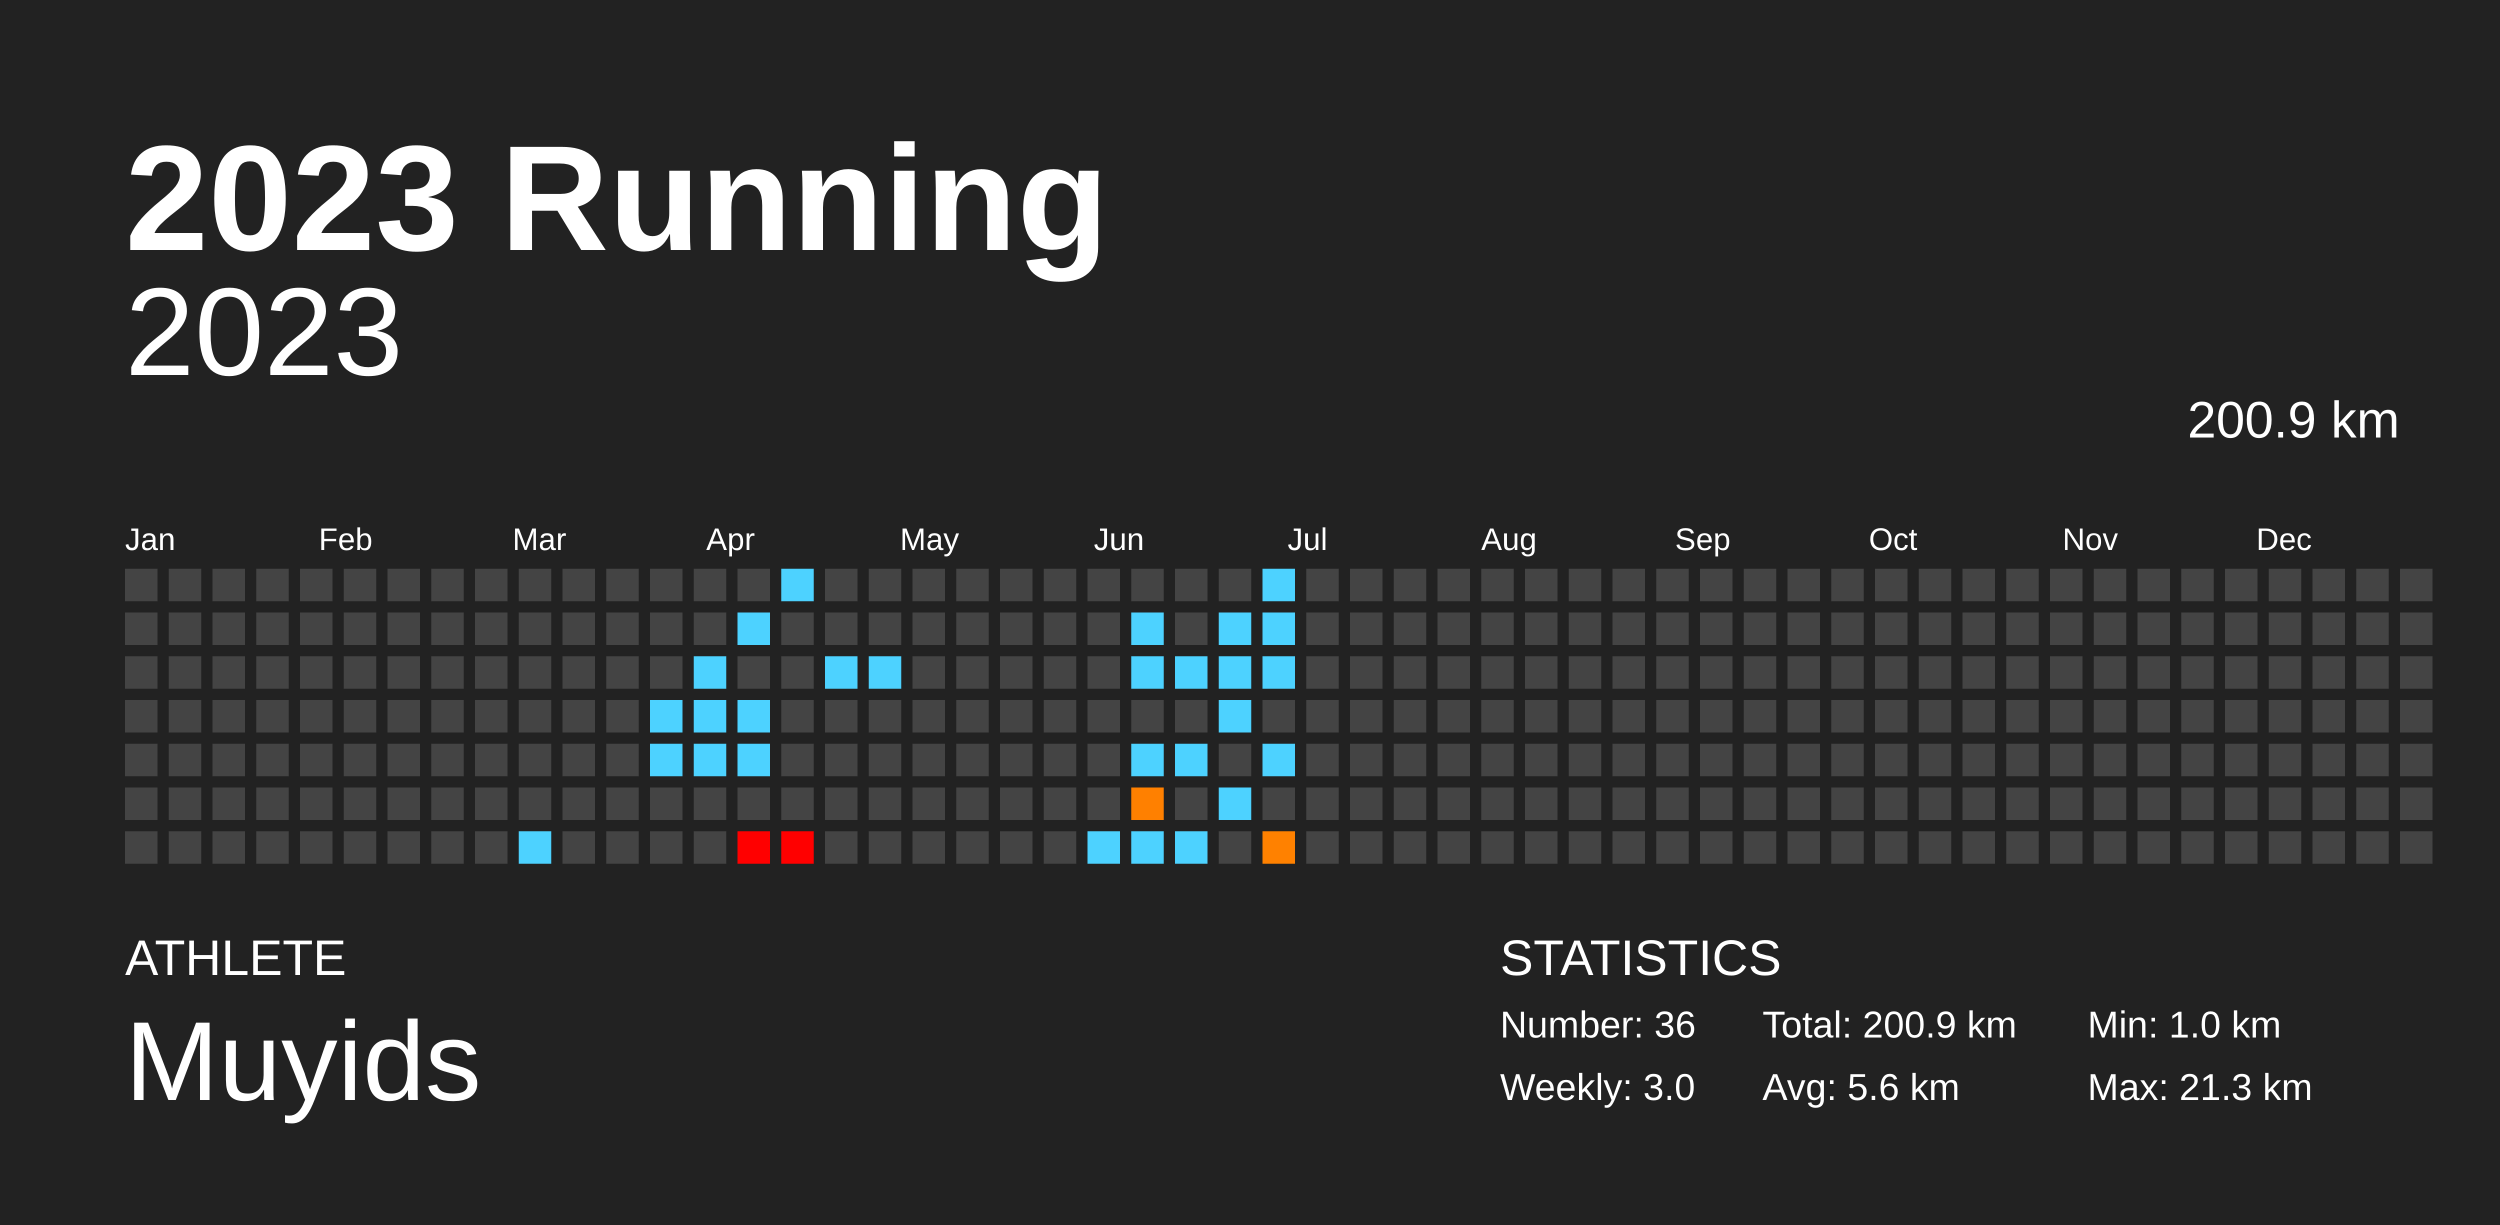
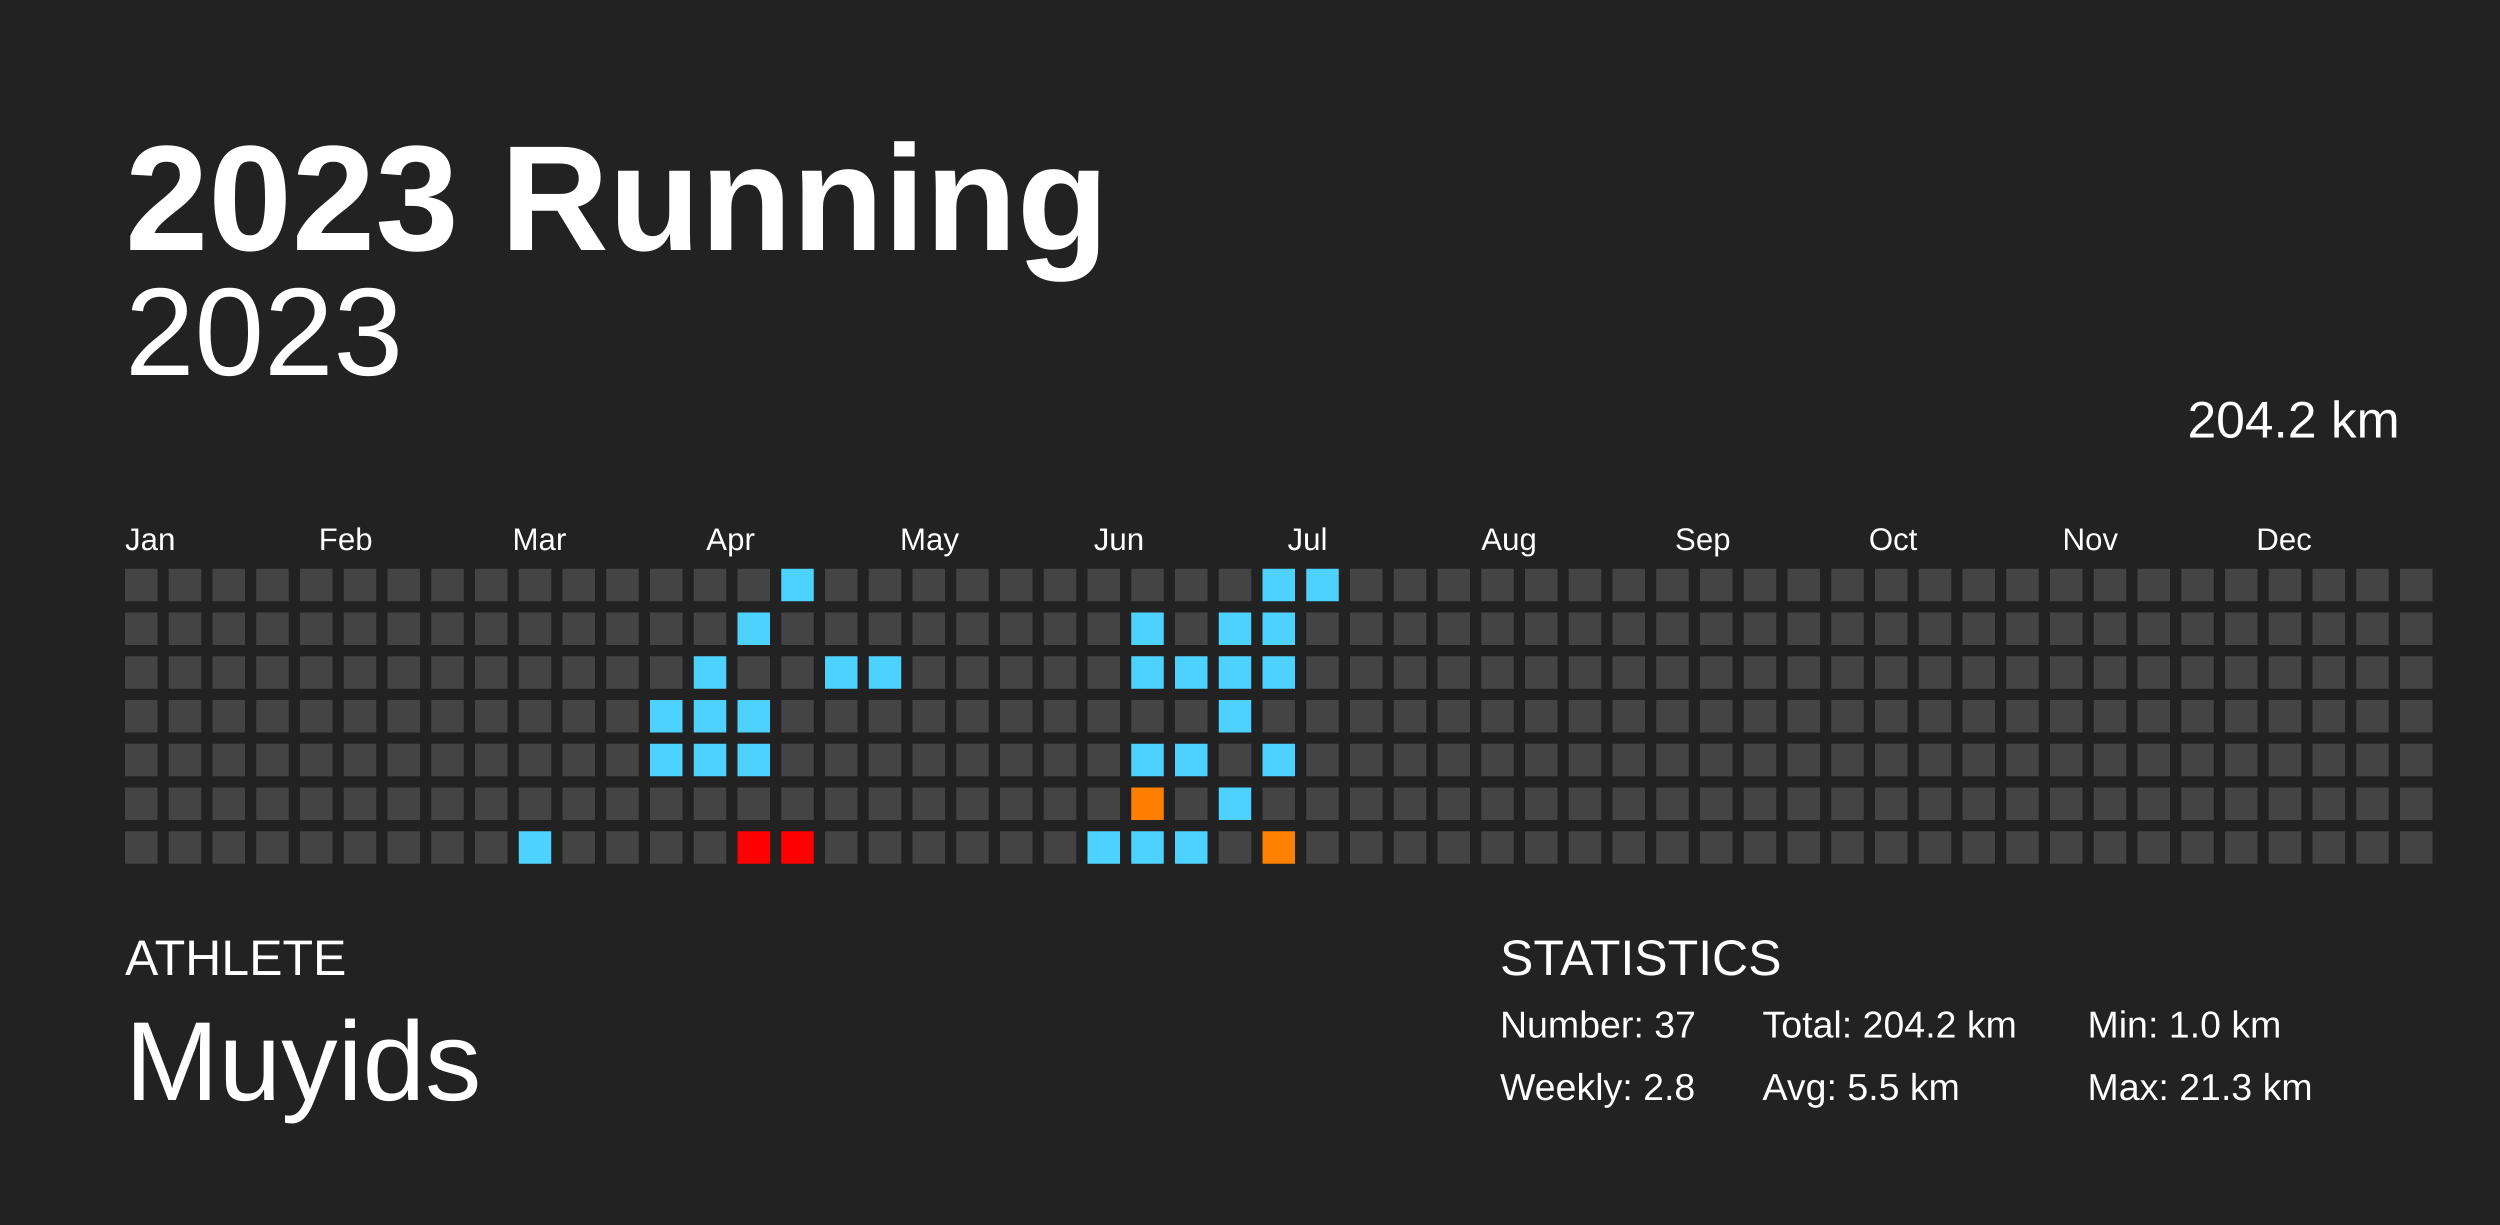
<svg xmlns="http://www.w3.org/2000/svg" baseProfile="full" height="98mm" version="1.1" viewBox="0,0,200,98" width="200mm">
  <defs />
  <rect fill="#222222" height="98" width="200" x="0" y="0" />
  <text fill="#FFFFFF" style="font-size:12px; font-family:Arial; font-weight:bold;" x="10" y="20">2023 Running</text>
  <text fill="#FFFFFF" style="font-size:4px; font-family:Arial" x="10" y="78">ATHLETE</text>
  <text fill="#FFFFFF" style="font-size:9px; font-family:Arial" x="10" y="88">Muyids</text>
  <text fill="#FFFFFF" style="font-size:4px; font-family:Arial" x="120" y="78">STATISTICS</text>
-   <text fill="#FFFFFF" style="font-size:3px; font-family:Arial" x="120" y="83">Number: 36</text>
-   <text fill="#FFFFFF" style="font-size:3px; font-family:Arial" x="120" y="88">Weekly: 3.0</text>
-   <text fill="#FFFFFF" style="font-size:3px; font-family:Arial" x="141" y="83">Total: 200.9 km</text>
-   <text fill="#FFFFFF" style="font-size:3px; font-family:Arial" x="141" y="88">Avg: 5.6 km</text>
+   <text fill="#FFFFFF" style="font-size:3px; font-family:Arial" x="120" y="83">Number: 37</text>
+   <text fill="#FFFFFF" style="font-size:3px; font-family:Arial" x="120" y="88">Weekly: 2.8</text>
+   <text fill="#FFFFFF" style="font-size:3px; font-family:Arial" x="141" y="83">Total: 204.2 km</text>
+   <text fill="#FFFFFF" style="font-size:3px; font-family:Arial" x="141" y="88">Avg: 5.5 km</text>
  <text fill="#FFFFFF" style="font-size:3px; font-family:Arial" x="167" y="83">Min: 1.0 km</text>
  <text fill="#FFFFFF" style="font-size:3px; font-family:Arial" x="167" y="88">Max: 21.3 km</text>
  <text alignment-baseline="hanging" fill="#FFFFFF" style="font-size:10.0px; font-family:Arial;" x="10" y="30">2023</text>
-   <text alignment-baseline="hanging" fill="#FFFFFF" style="font-size:4.125px; font-family:Arial;" x="175" y="35">200.9 km</text>
+   <text alignment-baseline="hanging" fill="#FFFFFF" style="font-size:4.125px; font-family:Arial;" x="175" y="35">204.2 km</text>
  <text fill="#FFFFFF" style="font-size:2.5px; font-family:Arial" x="10.0" y="44">Jan</text>
  <text fill="#FFFFFF" style="font-size:2.5px; font-family:Arial" x="25.5" y="44">Feb</text>
  <text fill="#FFFFFF" style="font-size:2.5px; font-family:Arial" x="41.0" y="44">Mar</text>
  <text fill="#FFFFFF" style="font-size:2.5px; font-family:Arial" x="56.5" y="44">Apr</text>
  <text fill="#FFFFFF" style="font-size:2.5px; font-family:Arial" x="72.0" y="44">May</text>
  <text fill="#FFFFFF" style="font-size:2.5px; font-family:Arial" x="87.5" y="44">Jun</text>
  <text fill="#FFFFFF" style="font-size:2.5px; font-family:Arial" x="103.0" y="44">Jul</text>
  <text fill="#FFFFFF" style="font-size:2.5px; font-family:Arial" x="118.5" y="44">Aug</text>
  <text fill="#FFFFFF" style="font-size:2.5px; font-family:Arial" x="134.0" y="44">Sep</text>
  <text fill="#FFFFFF" style="font-size:2.5px; font-family:Arial" x="149.5" y="44">Oct</text>
  <text fill="#FFFFFF" style="font-size:2.5px; font-family:Arial" x="165.0" y="44">Nov</text>
  <text fill="#FFFFFF" style="font-size:2.5px; font-family:Arial" x="180.5" y="44">Dec</text>
  <rect fill="#444444" height="2.6" width="2.6" x="10.0" y="45.5" />
  <rect fill="#444444" height="2.6" width="2.6" x="10.0" y="49.0" />
  <rect fill="#444444" height="2.6" width="2.6" x="10.0" y="52.5" />
  <rect fill="#444444" height="2.6" width="2.6" x="10.0" y="56.0" />
  <rect fill="#444444" height="2.6" width="2.6" x="10.0" y="59.5" />
  <rect fill="#444444" height="2.6" width="2.6" x="10.0" y="63.0" />
  <rect fill="#444444" height="2.6" width="2.6" x="10.0" y="66.5" />
  <rect fill="#444444" height="2.6" width="2.6" x="13.5" y="45.5" />
  <rect fill="#444444" height="2.6" width="2.6" x="13.5" y="49.0" />
  <rect fill="#444444" height="2.6" width="2.6" x="13.5" y="52.5" />
  <rect fill="#444444" height="2.6" width="2.6" x="13.5" y="56.0" />
  <rect fill="#444444" height="2.6" width="2.6" x="13.5" y="59.5" />
  <rect fill="#444444" height="2.6" width="2.6" x="13.5" y="63.0" />
  <rect fill="#444444" height="2.6" width="2.6" x="13.5" y="66.5" />
  <rect fill="#444444" height="2.6" width="2.6" x="17.0" y="45.5" />
  <rect fill="#444444" height="2.6" width="2.6" x="17.0" y="49.0" />
  <rect fill="#444444" height="2.6" width="2.6" x="17.0" y="52.5" />
  <rect fill="#444444" height="2.6" width="2.6" x="17.0" y="56.0" />
  <rect fill="#444444" height="2.6" width="2.6" x="17.0" y="59.5" />
  <rect fill="#444444" height="2.6" width="2.6" x="17.0" y="63.0" />
  <rect fill="#444444" height="2.6" width="2.6" x="17.0" y="66.5" />
  <rect fill="#444444" height="2.6" width="2.6" x="20.5" y="45.5" />
  <rect fill="#444444" height="2.6" width="2.6" x="20.5" y="49.0" />
  <rect fill="#444444" height="2.6" width="2.6" x="20.5" y="52.5" />
  <rect fill="#444444" height="2.6" width="2.6" x="20.5" y="56.0" />
  <rect fill="#444444" height="2.6" width="2.6" x="20.5" y="59.5" />
  <rect fill="#444444" height="2.6" width="2.6" x="20.5" y="63.0" />
  <rect fill="#444444" height="2.6" width="2.6" x="20.5" y="66.5" />
  <rect fill="#444444" height="2.6" width="2.6" x="24.0" y="45.5" />
  <rect fill="#444444" height="2.6" width="2.6" x="24.0" y="49.0" />
  <rect fill="#444444" height="2.6" width="2.6" x="24.0" y="52.5" />
  <rect fill="#444444" height="2.6" width="2.6" x="24.0" y="56.0" />
  <rect fill="#444444" height="2.6" width="2.6" x="24.0" y="59.5" />
  <rect fill="#444444" height="2.6" width="2.6" x="24.0" y="63.0" />
  <rect fill="#444444" height="2.6" width="2.6" x="24.0" y="66.5" />
  <rect fill="#444444" height="2.6" width="2.6" x="27.5" y="45.5" />
  <rect fill="#444444" height="2.6" width="2.6" x="27.5" y="49.0" />
  <rect fill="#444444" height="2.6" width="2.6" x="27.5" y="52.5" />
  <rect fill="#444444" height="2.6" width="2.6" x="27.5" y="56.0" />
  <rect fill="#444444" height="2.6" width="2.6" x="27.5" y="59.5" />
  <rect fill="#444444" height="2.6" width="2.6" x="27.5" y="63.0" />
  <rect fill="#444444" height="2.6" width="2.6" x="27.5" y="66.5" />
  <rect fill="#444444" height="2.6" width="2.6" x="31.0" y="45.5" />
  <rect fill="#444444" height="2.6" width="2.6" x="31.0" y="49.0" />
  <rect fill="#444444" height="2.6" width="2.6" x="31.0" y="52.5" />
  <rect fill="#444444" height="2.6" width="2.6" x="31.0" y="56.0" />
  <rect fill="#444444" height="2.6" width="2.6" x="31.0" y="59.5" />
  <rect fill="#444444" height="2.6" width="2.6" x="31.0" y="63.0" />
  <rect fill="#444444" height="2.6" width="2.6" x="31.0" y="66.5" />
  <rect fill="#444444" height="2.6" width="2.6" x="34.5" y="45.5" />
  <rect fill="#444444" height="2.6" width="2.6" x="34.5" y="49.0" />
  <rect fill="#444444" height="2.6" width="2.6" x="34.5" y="52.5" />
  <rect fill="#444444" height="2.6" width="2.6" x="34.5" y="56.0" />
  <rect fill="#444444" height="2.6" width="2.6" x="34.5" y="59.5" />
  <rect fill="#444444" height="2.6" width="2.6" x="34.5" y="63.0" />
  <rect fill="#444444" height="2.6" width="2.6" x="34.5" y="66.5" />
  <rect fill="#444444" height="2.6" width="2.6" x="38.0" y="45.5" />
  <rect fill="#444444" height="2.6" width="2.6" x="38.0" y="49.0" />
  <rect fill="#444444" height="2.6" width="2.6" x="38.0" y="52.5" />
  <rect fill="#444444" height="2.6" width="2.6" x="38.0" y="56.0" />
  <rect fill="#444444" height="2.6" width="2.6" x="38.0" y="59.5" />
  <rect fill="#444444" height="2.6" width="2.6" x="38.0" y="63.0" />
  <rect fill="#444444" height="2.6" width="2.6" x="38.0" y="66.5" />
  <rect fill="#444444" height="2.6" width="2.6" x="41.5" y="45.5" />
  <rect fill="#444444" height="2.6" width="2.6" x="41.5" y="49.0" />
  <rect fill="#444444" height="2.6" width="2.6" x="41.5" y="52.5" />
  <rect fill="#444444" height="2.6" width="2.6" x="41.5" y="56.0" />
  <rect fill="#444444" height="2.6" width="2.6" x="41.5" y="59.5" />
  <rect fill="#444444" height="2.6" width="2.6" x="41.5" y="63.0" />
  <rect fill="#4dd2ff" height="2.6" width="2.6" x="41.5" y="66.5" />
  <rect fill="#444444" height="2.6" width="2.6" x="45.0" y="45.5" />
  <rect fill="#444444" height="2.6" width="2.6" x="45.0" y="49.0" />
  <rect fill="#444444" height="2.6" width="2.6" x="45.0" y="52.5" />
  <rect fill="#444444" height="2.6" width="2.6" x="45.0" y="56.0" />
  <rect fill="#444444" height="2.6" width="2.6" x="45.0" y="59.5" />
  <rect fill="#444444" height="2.6" width="2.6" x="45.0" y="63.0" />
  <rect fill="#444444" height="2.6" width="2.6" x="45.0" y="66.5" />
  <rect fill="#444444" height="2.6" width="2.6" x="48.5" y="45.5" />
  <rect fill="#444444" height="2.6" width="2.6" x="48.5" y="49.0" />
  <rect fill="#444444" height="2.6" width="2.6" x="48.5" y="52.5" />
  <rect fill="#444444" height="2.6" width="2.6" x="48.5" y="56.0" />
  <rect fill="#444444" height="2.6" width="2.6" x="48.5" y="59.5" />
  <rect fill="#444444" height="2.6" width="2.6" x="48.5" y="63.0" />
  <rect fill="#444444" height="2.6" width="2.6" x="48.5" y="66.5" />
  <rect fill="#444444" height="2.6" width="2.6" x="52.0" y="45.5" />
  <rect fill="#444444" height="2.6" width="2.6" x="52.0" y="49.0" />
  <rect fill="#444444" height="2.6" width="2.6" x="52.0" y="52.5" />
  <rect fill="#4dd2ff" height="2.6" width="2.6" x="52.0" y="56.0" />
  <rect fill="#4dd2ff" height="2.6" width="2.6" x="52.0" y="59.5" />
  <rect fill="#444444" height="2.6" width="2.6" x="52.0" y="63.0" />
  <rect fill="#444444" height="2.6" width="2.6" x="52.0" y="66.5" />
  <rect fill="#444444" height="2.6" width="2.6" x="55.5" y="45.5" />
  <rect fill="#444444" height="2.6" width="2.6" x="55.5" y="49.0" />
  <rect fill="#4dd2ff" height="2.6" width="2.6" x="55.5" y="52.5" />
  <rect fill="#4dd2ff" height="2.6" width="2.6" x="55.5" y="56.0" />
  <rect fill="#4dd2ff" height="2.6" width="2.6" x="55.5" y="59.5" />
  <rect fill="#444444" height="2.6" width="2.6" x="55.5" y="63.0" />
  <rect fill="#444444" height="2.6" width="2.6" x="55.5" y="66.5" />
  <rect fill="#444444" height="2.6" width="2.6" x="59.0" y="45.5" />
  <rect fill="#4dd2ff" height="2.6" width="2.6" x="59.0" y="49.0" />
  <rect fill="#444444" height="2.6" width="2.6" x="59.0" y="52.5" />
  <rect fill="#4dd2ff" height="2.6" width="2.6" x="59.0" y="56.0" />
  <rect fill="#4dd2ff" height="2.6" width="2.6" x="59.0" y="59.5" />
  <rect fill="#444444" height="2.6" width="2.6" x="59.0" y="63.0" />
  <rect fill="red" height="2.6" width="2.6" x="59.0" y="66.5" />
  <rect fill="#4dd2ff" height="2.6" width="2.6" x="62.5" y="45.5" />
  <rect fill="#444444" height="2.6" width="2.6" x="62.5" y="49.0" />
  <rect fill="#444444" height="2.6" width="2.6" x="62.5" y="52.5" />
  <rect fill="#444444" height="2.6" width="2.6" x="62.5" y="56.0" />
  <rect fill="#444444" height="2.6" width="2.6" x="62.5" y="59.5" />
  <rect fill="#444444" height="2.6" width="2.6" x="62.5" y="63.0" />
  <rect fill="red" height="2.6" width="2.6" x="62.5" y="66.5" />
  <rect fill="#444444" height="2.6" width="2.6" x="66.0" y="45.5" />
  <rect fill="#444444" height="2.6" width="2.6" x="66.0" y="49.0" />
  <rect fill="#4dd2ff" height="2.6" width="2.6" x="66.0" y="52.5" />
  <rect fill="#444444" height="2.6" width="2.6" x="66.0" y="56.0" />
  <rect fill="#444444" height="2.6" width="2.6" x="66.0" y="59.5" />
  <rect fill="#444444" height="2.6" width="2.6" x="66.0" y="63.0" />
  <rect fill="#444444" height="2.6" width="2.6" x="66.0" y="66.5" />
  <rect fill="#444444" height="2.6" width="2.6" x="69.5" y="45.5" />
  <rect fill="#444444" height="2.6" width="2.6" x="69.5" y="49.0" />
  <rect fill="#4dd2ff" height="2.6" width="2.6" x="69.5" y="52.5" />
  <rect fill="#444444" height="2.6" width="2.6" x="69.5" y="56.0" />
  <rect fill="#444444" height="2.6" width="2.6" x="69.5" y="59.5" />
  <rect fill="#444444" height="2.6" width="2.6" x="69.5" y="63.0" />
  <rect fill="#444444" height="2.6" width="2.6" x="69.5" y="66.5" />
  <rect fill="#444444" height="2.6" width="2.6" x="73.0" y="45.5" />
  <rect fill="#444444" height="2.6" width="2.6" x="73.0" y="49.0" />
  <rect fill="#444444" height="2.6" width="2.6" x="73.0" y="52.5" />
  <rect fill="#444444" height="2.6" width="2.6" x="73.0" y="56.0" />
  <rect fill="#444444" height="2.6" width="2.6" x="73.0" y="59.5" />
  <rect fill="#444444" height="2.6" width="2.6" x="73.0" y="63.0" />
  <rect fill="#444444" height="2.6" width="2.6" x="73.0" y="66.5" />
  <rect fill="#444444" height="2.6" width="2.6" x="76.5" y="45.5" />
  <rect fill="#444444" height="2.6" width="2.6" x="76.5" y="49.0" />
  <rect fill="#444444" height="2.6" width="2.6" x="76.5" y="52.5" />
  <rect fill="#444444" height="2.6" width="2.6" x="76.5" y="56.0" />
  <rect fill="#444444" height="2.6" width="2.6" x="76.5" y="59.5" />
  <rect fill="#444444" height="2.6" width="2.6" x="76.5" y="63.0" />
  <rect fill="#444444" height="2.6" width="2.6" x="76.5" y="66.5" />
  <rect fill="#444444" height="2.6" width="2.6" x="80.0" y="45.5" />
  <rect fill="#444444" height="2.6" width="2.6" x="80.0" y="49.0" />
  <rect fill="#444444" height="2.6" width="2.6" x="80.0" y="52.5" />
  <rect fill="#444444" height="2.6" width="2.6" x="80.0" y="56.0" />
  <rect fill="#444444" height="2.6" width="2.6" x="80.0" y="59.5" />
  <rect fill="#444444" height="2.6" width="2.6" x="80.0" y="63.0" />
  <rect fill="#444444" height="2.6" width="2.6" x="80.0" y="66.5" />
  <rect fill="#444444" height="2.6" width="2.6" x="83.5" y="45.5" />
  <rect fill="#444444" height="2.6" width="2.6" x="83.5" y="49.0" />
  <rect fill="#444444" height="2.6" width="2.6" x="83.5" y="52.5" />
  <rect fill="#444444" height="2.6" width="2.6" x="83.5" y="56.0" />
  <rect fill="#444444" height="2.6" width="2.6" x="83.5" y="59.5" />
  <rect fill="#444444" height="2.6" width="2.6" x="83.5" y="63.0" />
  <rect fill="#444444" height="2.6" width="2.6" x="83.5" y="66.5" />
  <rect fill="#444444" height="2.6" width="2.6" x="87.0" y="45.5" />
  <rect fill="#444444" height="2.6" width="2.6" x="87.0" y="49.0" />
  <rect fill="#444444" height="2.6" width="2.6" x="87.0" y="52.5" />
  <rect fill="#444444" height="2.6" width="2.6" x="87.0" y="56.0" />
  <rect fill="#444444" height="2.6" width="2.6" x="87.0" y="59.5" />
  <rect fill="#444444" height="2.6" width="2.6" x="87.0" y="63.0" />
  <rect fill="#4dd2ff" height="2.6" width="2.6" x="87.0" y="66.5" />
  <rect fill="#444444" height="2.6" width="2.6" x="90.5" y="45.5" />
  <rect fill="#4dd2ff" height="2.6" width="2.6" x="90.5" y="49.0" />
  <rect fill="#4dd2ff" height="2.6" width="2.6" x="90.5" y="52.5" />
  <rect fill="#444444" height="2.6" width="2.6" x="90.5" y="56.0" />
  <rect fill="#4dd2ff" height="2.6" width="2.6" x="90.5" y="59.5" />
  <rect fill="#ff8000" height="2.6" width="2.6" x="90.5" y="63.0" />
  <rect fill="#4dd2ff" height="2.6" width="2.6" x="90.5" y="66.5" />
  <rect fill="#444444" height="2.6" width="2.6" x="94.0" y="45.5" />
  <rect fill="#444444" height="2.6" width="2.6" x="94.0" y="49.0" />
  <rect fill="#4dd2ff" height="2.6" width="2.6" x="94.0" y="52.5" />
  <rect fill="#444444" height="2.6" width="2.6" x="94.0" y="56.0" />
  <rect fill="#4dd2ff" height="2.6" width="2.6" x="94.0" y="59.5" />
  <rect fill="#444444" height="2.6" width="2.6" x="94.0" y="63.0" />
  <rect fill="#4dd2ff" height="2.6" width="2.6" x="94.0" y="66.5" />
  <rect fill="#444444" height="2.6" width="2.6" x="97.5" y="45.5" />
  <rect fill="#4dd2ff" height="2.6" width="2.6" x="97.5" y="49.0" />
  <rect fill="#4dd2ff" height="2.6" width="2.6" x="97.5" y="52.5" />
  <rect fill="#4dd2ff" height="2.6" width="2.6" x="97.5" y="56.0" />
  <rect fill="#444444" height="2.6" width="2.6" x="97.5" y="59.5" />
  <rect fill="#4dd2ff" height="2.6" width="2.6" x="97.5" y="63.0" />
  <rect fill="#444444" height="2.6" width="2.6" x="97.5" y="66.5" />
  <rect fill="#4dd2ff" height="2.6" width="2.6" x="101.0" y="45.5" />
  <rect fill="#4dd2ff" height="2.6" width="2.6" x="101.0" y="49.0" />
  <rect fill="#4dd2ff" height="2.6" width="2.6" x="101.0" y="52.5" />
  <rect fill="#444444" height="2.6" width="2.6" x="101.0" y="56.0" />
  <rect fill="#4dd2ff" height="2.6" width="2.6" x="101.0" y="59.5" />
  <rect fill="#444444" height="2.6" width="2.6" x="101.0" y="63.0" />
  <rect fill="#ff8100" height="2.6" width="2.6" x="101.0" y="66.5" />
-   <rect fill="#444444" height="2.6" width="2.6" x="104.5" y="45.5" />
+   <rect fill="#4dd2ff" height="2.6" width="2.6" x="104.5" y="45.5" />
  <rect fill="#444444" height="2.6" width="2.6" x="104.5" y="49.0" />
  <rect fill="#444444" height="2.6" width="2.6" x="104.5" y="52.5" />
  <rect fill="#444444" height="2.6" width="2.6" x="104.5" y="56.0" />
  <rect fill="#444444" height="2.6" width="2.6" x="104.5" y="59.5" />
  <rect fill="#444444" height="2.6" width="2.6" x="104.5" y="63.0" />
  <rect fill="#444444" height="2.6" width="2.6" x="104.5" y="66.5" />
  <rect fill="#444444" height="2.6" width="2.6" x="108.0" y="45.5" />
  <rect fill="#444444" height="2.6" width="2.6" x="108.0" y="49.0" />
  <rect fill="#444444" height="2.6" width="2.6" x="108.0" y="52.5" />
  <rect fill="#444444" height="2.6" width="2.6" x="108.0" y="56.0" />
  <rect fill="#444444" height="2.6" width="2.6" x="108.0" y="59.5" />
  <rect fill="#444444" height="2.6" width="2.6" x="108.0" y="63.0" />
  <rect fill="#444444" height="2.6" width="2.6" x="108.0" y="66.5" />
  <rect fill="#444444" height="2.6" width="2.6" x="111.5" y="45.5" />
  <rect fill="#444444" height="2.6" width="2.6" x="111.5" y="49.0" />
  <rect fill="#444444" height="2.6" width="2.6" x="111.5" y="52.5" />
  <rect fill="#444444" height="2.6" width="2.6" x="111.5" y="56.0" />
  <rect fill="#444444" height="2.6" width="2.6" x="111.5" y="59.5" />
  <rect fill="#444444" height="2.6" width="2.6" x="111.5" y="63.0" />
  <rect fill="#444444" height="2.6" width="2.6" x="111.5" y="66.5" />
  <rect fill="#444444" height="2.6" width="2.6" x="115.0" y="45.5" />
  <rect fill="#444444" height="2.6" width="2.6" x="115.0" y="49.0" />
  <rect fill="#444444" height="2.6" width="2.6" x="115.0" y="52.5" />
  <rect fill="#444444" height="2.6" width="2.6" x="115.0" y="56.0" />
  <rect fill="#444444" height="2.6" width="2.6" x="115.0" y="59.5" />
  <rect fill="#444444" height="2.6" width="2.6" x="115.0" y="63.0" />
  <rect fill="#444444" height="2.6" width="2.6" x="115.0" y="66.5" />
  <rect fill="#444444" height="2.6" width="2.6" x="118.5" y="45.5" />
  <rect fill="#444444" height="2.6" width="2.6" x="118.5" y="49.0" />
  <rect fill="#444444" height="2.6" width="2.6" x="118.5" y="52.5" />
  <rect fill="#444444" height="2.6" width="2.6" x="118.5" y="56.0" />
  <rect fill="#444444" height="2.6" width="2.6" x="118.5" y="59.5" />
  <rect fill="#444444" height="2.6" width="2.6" x="118.5" y="63.0" />
  <rect fill="#444444" height="2.6" width="2.6" x="118.5" y="66.5" />
  <rect fill="#444444" height="2.6" width="2.6" x="122.0" y="45.5" />
  <rect fill="#444444" height="2.6" width="2.6" x="122.0" y="49.0" />
  <rect fill="#444444" height="2.6" width="2.6" x="122.0" y="52.5" />
  <rect fill="#444444" height="2.6" width="2.6" x="122.0" y="56.0" />
  <rect fill="#444444" height="2.6" width="2.6" x="122.0" y="59.5" />
  <rect fill="#444444" height="2.6" width="2.6" x="122.0" y="63.0" />
  <rect fill="#444444" height="2.6" width="2.6" x="122.0" y="66.5" />
  <rect fill="#444444" height="2.6" width="2.6" x="125.5" y="45.5" />
  <rect fill="#444444" height="2.6" width="2.6" x="125.5" y="49.0" />
  <rect fill="#444444" height="2.6" width="2.6" x="125.5" y="52.5" />
  <rect fill="#444444" height="2.6" width="2.6" x="125.5" y="56.0" />
  <rect fill="#444444" height="2.6" width="2.6" x="125.5" y="59.5" />
  <rect fill="#444444" height="2.6" width="2.6" x="125.5" y="63.0" />
  <rect fill="#444444" height="2.6" width="2.6" x="125.5" y="66.5" />
  <rect fill="#444444" height="2.6" width="2.6" x="129.0" y="45.5" />
  <rect fill="#444444" height="2.6" width="2.6" x="129.0" y="49.0" />
  <rect fill="#444444" height="2.6" width="2.6" x="129.0" y="52.5" />
  <rect fill="#444444" height="2.6" width="2.6" x="129.0" y="56.0" />
  <rect fill="#444444" height="2.6" width="2.6" x="129.0" y="59.5" />
  <rect fill="#444444" height="2.6" width="2.6" x="129.0" y="63.0" />
  <rect fill="#444444" height="2.6" width="2.6" x="129.0" y="66.5" />
  <rect fill="#444444" height="2.6" width="2.6" x="132.5" y="45.5" />
  <rect fill="#444444" height="2.6" width="2.6" x="132.5" y="49.0" />
  <rect fill="#444444" height="2.6" width="2.6" x="132.5" y="52.5" />
  <rect fill="#444444" height="2.6" width="2.6" x="132.5" y="56.0" />
  <rect fill="#444444" height="2.6" width="2.6" x="132.5" y="59.5" />
  <rect fill="#444444" height="2.6" width="2.6" x="132.5" y="63.0" />
  <rect fill="#444444" height="2.6" width="2.6" x="132.5" y="66.5" />
  <rect fill="#444444" height="2.6" width="2.6" x="136.0" y="45.5" />
  <rect fill="#444444" height="2.6" width="2.6" x="136.0" y="49.0" />
  <rect fill="#444444" height="2.6" width="2.6" x="136.0" y="52.5" />
  <rect fill="#444444" height="2.6" width="2.6" x="136.0" y="56.0" />
  <rect fill="#444444" height="2.6" width="2.6" x="136.0" y="59.5" />
  <rect fill="#444444" height="2.6" width="2.6" x="136.0" y="63.0" />
  <rect fill="#444444" height="2.6" width="2.6" x="136.0" y="66.5" />
  <rect fill="#444444" height="2.6" width="2.6" x="139.5" y="45.5" />
  <rect fill="#444444" height="2.6" width="2.6" x="139.5" y="49.0" />
  <rect fill="#444444" height="2.6" width="2.6" x="139.5" y="52.5" />
  <rect fill="#444444" height="2.6" width="2.6" x="139.5" y="56.0" />
  <rect fill="#444444" height="2.6" width="2.6" x="139.5" y="59.5" />
  <rect fill="#444444" height="2.6" width="2.6" x="139.5" y="63.0" />
  <rect fill="#444444" height="2.6" width="2.6" x="139.5" y="66.5" />
  <rect fill="#444444" height="2.6" width="2.6" x="143.0" y="45.5" />
  <rect fill="#444444" height="2.6" width="2.6" x="143.0" y="49.0" />
  <rect fill="#444444" height="2.6" width="2.6" x="143.0" y="52.5" />
  <rect fill="#444444" height="2.6" width="2.6" x="143.0" y="56.0" />
  <rect fill="#444444" height="2.6" width="2.6" x="143.0" y="59.5" />
  <rect fill="#444444" height="2.6" width="2.6" x="143.0" y="63.0" />
  <rect fill="#444444" height="2.6" width="2.6" x="143.0" y="66.5" />
  <rect fill="#444444" height="2.6" width="2.6" x="146.5" y="45.5" />
  <rect fill="#444444" height="2.6" width="2.6" x="146.5" y="49.0" />
  <rect fill="#444444" height="2.6" width="2.6" x="146.5" y="52.5" />
  <rect fill="#444444" height="2.6" width="2.6" x="146.5" y="56.0" />
  <rect fill="#444444" height="2.6" width="2.6" x="146.5" y="59.5" />
  <rect fill="#444444" height="2.6" width="2.6" x="146.5" y="63.0" />
  <rect fill="#444444" height="2.6" width="2.6" x="146.5" y="66.5" />
  <rect fill="#444444" height="2.6" width="2.6" x="150.0" y="45.5" />
  <rect fill="#444444" height="2.6" width="2.6" x="150.0" y="49.0" />
  <rect fill="#444444" height="2.6" width="2.6" x="150.0" y="52.5" />
  <rect fill="#444444" height="2.6" width="2.6" x="150.0" y="56.0" />
  <rect fill="#444444" height="2.6" width="2.6" x="150.0" y="59.5" />
  <rect fill="#444444" height="2.6" width="2.6" x="150.0" y="63.0" />
  <rect fill="#444444" height="2.6" width="2.6" x="150.0" y="66.5" />
  <rect fill="#444444" height="2.6" width="2.6" x="153.5" y="45.5" />
  <rect fill="#444444" height="2.6" width="2.6" x="153.5" y="49.0" />
  <rect fill="#444444" height="2.6" width="2.6" x="153.5" y="52.5" />
  <rect fill="#444444" height="2.6" width="2.6" x="153.5" y="56.0" />
  <rect fill="#444444" height="2.6" width="2.6" x="153.5" y="59.5" />
  <rect fill="#444444" height="2.6" width="2.6" x="153.5" y="63.0" />
  <rect fill="#444444" height="2.6" width="2.6" x="153.5" y="66.5" />
  <rect fill="#444444" height="2.6" width="2.6" x="157.0" y="45.5" />
  <rect fill="#444444" height="2.6" width="2.6" x="157.0" y="49.0" />
  <rect fill="#444444" height="2.6" width="2.6" x="157.0" y="52.5" />
  <rect fill="#444444" height="2.6" width="2.6" x="157.0" y="56.0" />
  <rect fill="#444444" height="2.6" width="2.6" x="157.0" y="59.5" />
  <rect fill="#444444" height="2.6" width="2.6" x="157.0" y="63.0" />
  <rect fill="#444444" height="2.6" width="2.6" x="157.0" y="66.5" />
  <rect fill="#444444" height="2.6" width="2.6" x="160.5" y="45.5" />
  <rect fill="#444444" height="2.6" width="2.6" x="160.5" y="49.0" />
  <rect fill="#444444" height="2.6" width="2.6" x="160.5" y="52.5" />
  <rect fill="#444444" height="2.6" width="2.6" x="160.5" y="56.0" />
  <rect fill="#444444" height="2.6" width="2.6" x="160.5" y="59.5" />
  <rect fill="#444444" height="2.6" width="2.6" x="160.5" y="63.0" />
  <rect fill="#444444" height="2.6" width="2.6" x="160.5" y="66.5" />
  <rect fill="#444444" height="2.6" width="2.6" x="164.0" y="45.5" />
  <rect fill="#444444" height="2.6" width="2.6" x="164.0" y="49.0" />
  <rect fill="#444444" height="2.6" width="2.6" x="164.0" y="52.5" />
  <rect fill="#444444" height="2.6" width="2.6" x="164.0" y="56.0" />
  <rect fill="#444444" height="2.6" width="2.6" x="164.0" y="59.5" />
  <rect fill="#444444" height="2.6" width="2.6" x="164.0" y="63.0" />
  <rect fill="#444444" height="2.6" width="2.6" x="164.0" y="66.5" />
  <rect fill="#444444" height="2.6" width="2.6" x="167.5" y="45.5" />
  <rect fill="#444444" height="2.6" width="2.6" x="167.5" y="49.0" />
  <rect fill="#444444" height="2.6" width="2.6" x="167.5" y="52.5" />
  <rect fill="#444444" height="2.6" width="2.6" x="167.5" y="56.0" />
  <rect fill="#444444" height="2.6" width="2.6" x="167.5" y="59.5" />
  <rect fill="#444444" height="2.6" width="2.6" x="167.5" y="63.0" />
  <rect fill="#444444" height="2.6" width="2.6" x="167.5" y="66.5" />
  <rect fill="#444444" height="2.6" width="2.6" x="171.0" y="45.5" />
  <rect fill="#444444" height="2.6" width="2.6" x="171.0" y="49.0" />
  <rect fill="#444444" height="2.6" width="2.6" x="171.0" y="52.5" />
  <rect fill="#444444" height="2.6" width="2.6" x="171.0" y="56.0" />
  <rect fill="#444444" height="2.6" width="2.6" x="171.0" y="59.5" />
  <rect fill="#444444" height="2.6" width="2.6" x="171.0" y="63.0" />
  <rect fill="#444444" height="2.6" width="2.6" x="171.0" y="66.5" />
  <rect fill="#444444" height="2.6" width="2.6" x="174.5" y="45.5" />
  <rect fill="#444444" height="2.6" width="2.6" x="174.5" y="49.0" />
  <rect fill="#444444" height="2.6" width="2.6" x="174.5" y="52.5" />
  <rect fill="#444444" height="2.6" width="2.6" x="174.5" y="56.0" />
  <rect fill="#444444" height="2.6" width="2.6" x="174.5" y="59.5" />
  <rect fill="#444444" height="2.6" width="2.6" x="174.5" y="63.0" />
  <rect fill="#444444" height="2.6" width="2.6" x="174.5" y="66.5" />
  <rect fill="#444444" height="2.6" width="2.6" x="178.0" y="45.5" />
  <rect fill="#444444" height="2.6" width="2.6" x="178.0" y="49.0" />
  <rect fill="#444444" height="2.6" width="2.6" x="178.0" y="52.5" />
  <rect fill="#444444" height="2.6" width="2.6" x="178.0" y="56.0" />
  <rect fill="#444444" height="2.6" width="2.6" x="178.0" y="59.5" />
  <rect fill="#444444" height="2.6" width="2.6" x="178.0" y="63.0" />
  <rect fill="#444444" height="2.6" width="2.6" x="178.0" y="66.5" />
  <rect fill="#444444" height="2.6" width="2.6" x="181.5" y="45.5" />
  <rect fill="#444444" height="2.6" width="2.6" x="181.5" y="49.0" />
  <rect fill="#444444" height="2.6" width="2.6" x="181.5" y="52.5" />
  <rect fill="#444444" height="2.6" width="2.6" x="181.5" y="56.0" />
  <rect fill="#444444" height="2.6" width="2.6" x="181.5" y="59.5" />
  <rect fill="#444444" height="2.6" width="2.6" x="181.5" y="63.0" />
  <rect fill="#444444" height="2.6" width="2.6" x="181.5" y="66.5" />
  <rect fill="#444444" height="2.6" width="2.6" x="185.0" y="45.5" />
  <rect fill="#444444" height="2.6" width="2.6" x="185.0" y="49.0" />
  <rect fill="#444444" height="2.6" width="2.6" x="185.0" y="52.5" />
  <rect fill="#444444" height="2.6" width="2.6" x="185.0" y="56.0" />
  <rect fill="#444444" height="2.6" width="2.6" x="185.0" y="59.5" />
  <rect fill="#444444" height="2.6" width="2.6" x="185.0" y="63.0" />
  <rect fill="#444444" height="2.6" width="2.6" x="185.0" y="66.5" />
  <rect fill="#444444" height="2.6" width="2.6" x="188.5" y="45.5" />
  <rect fill="#444444" height="2.6" width="2.6" x="188.5" y="49.0" />
  <rect fill="#444444" height="2.6" width="2.6" x="188.5" y="52.5" />
  <rect fill="#444444" height="2.6" width="2.6" x="188.5" y="56.0" />
  <rect fill="#444444" height="2.6" width="2.6" x="188.5" y="59.5" />
  <rect fill="#444444" height="2.6" width="2.6" x="188.5" y="63.0" />
  <rect fill="#444444" height="2.6" width="2.6" x="188.5" y="66.5" />
  <rect fill="#444444" height="2.6" width="2.6" x="192.0" y="45.5" />
  <rect fill="#444444" height="2.6" width="2.6" x="192.0" y="49.0" />
  <rect fill="#444444" height="2.6" width="2.6" x="192.0" y="52.5" />
  <rect fill="#444444" height="2.6" width="2.6" x="192.0" y="56.0" />
  <rect fill="#444444" height="2.6" width="2.6" x="192.0" y="59.5" />
  <rect fill="#444444" height="2.6" width="2.6" x="192.0" y="63.0" />
  <rect fill="#444444" height="2.6" width="2.6" x="192.0" y="66.5" />
</svg>
